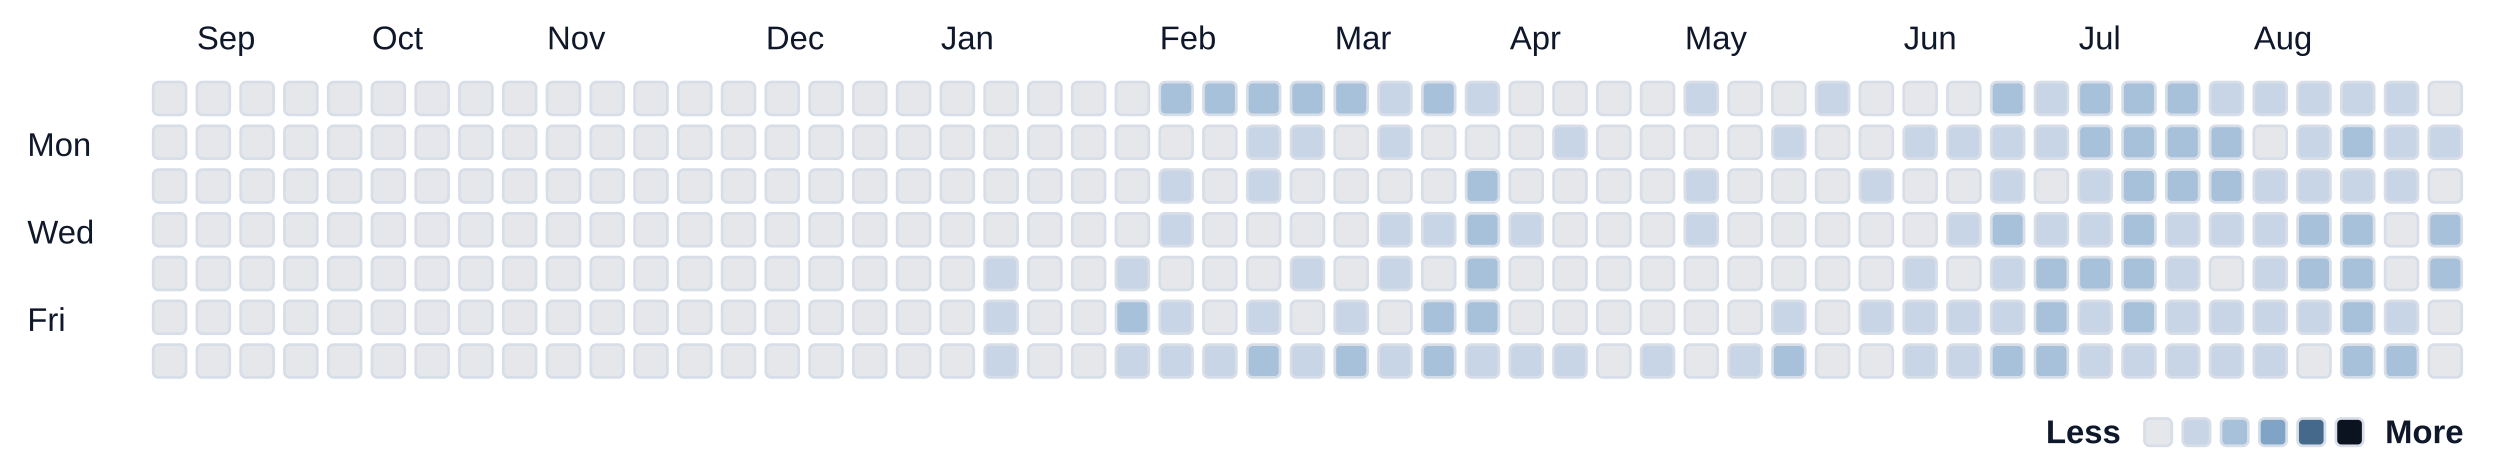
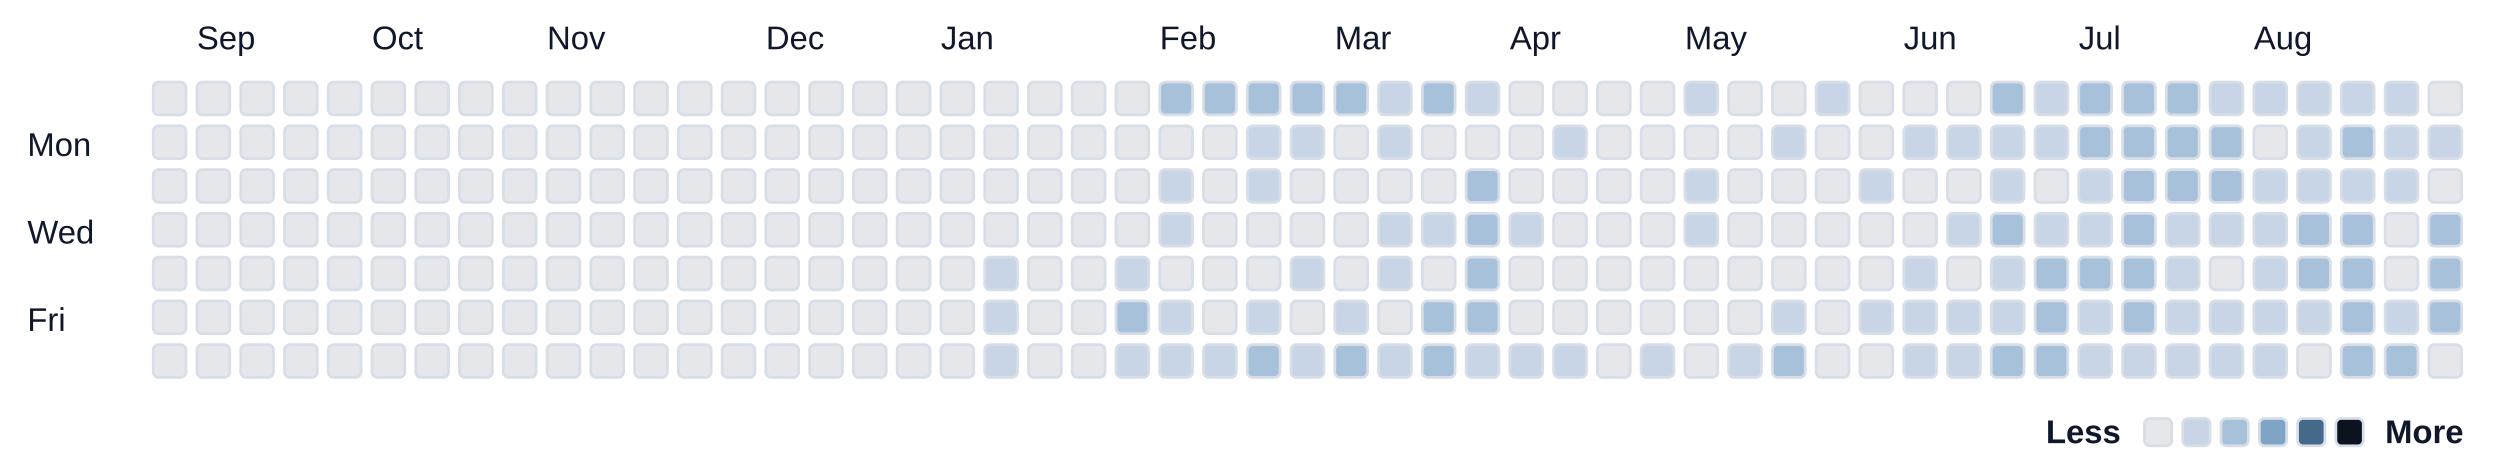
<svg xmlns="http://www.w3.org/2000/svg" baseProfile="tiny" height="174" version="1.2" width="914">
  <defs />
  <text fill="#0F172A" font-family="Segoe UI, Arial, sans-serif" font-size="12px" x="72" y="18">Sep</text>
  <text fill="#0F172A" font-family="Segoe UI, Arial, sans-serif" font-size="12px" x="136" y="18">Oct</text>
  <text fill="#0F172A" font-family="Segoe UI, Arial, sans-serif" font-size="12px" x="200" y="18">Nov</text>
  <text fill="#0F172A" font-family="Segoe UI, Arial, sans-serif" font-size="12px" x="280" y="18">Dec</text>
  <text fill="#0F172A" font-family="Segoe UI, Arial, sans-serif" font-size="12px" x="344" y="18">Jan</text>
  <text fill="#0F172A" font-family="Segoe UI, Arial, sans-serif" font-size="12px" x="424" y="18">Feb</text>
  <text fill="#0F172A" font-family="Segoe UI, Arial, sans-serif" font-size="12px" x="488" y="18">Mar</text>
  <text fill="#0F172A" font-family="Segoe UI, Arial, sans-serif" font-size="12px" x="552" y="18">Apr</text>
  <text fill="#0F172A" font-family="Segoe UI, Arial, sans-serif" font-size="12px" x="616" y="18">May</text>
  <text fill="#0F172A" font-family="Segoe UI, Arial, sans-serif" font-size="12px" x="696" y="18">Jun</text>
  <text fill="#0F172A" font-family="Segoe UI, Arial, sans-serif" font-size="12px" x="760" y="18">Jul</text>
  <text fill="#0F172A" font-family="Segoe UI, Arial, sans-serif" font-size="12px" x="824" y="18">Aug</text>
  <text fill="#0F172A" font-family="Segoe UI, Arial, sans-serif" font-size="12px" x="10" y="57">Mon</text>
  <text fill="#0F172A" font-family="Segoe UI, Arial, sans-serif" font-size="12px" x="10" y="89">Wed</text>
  <text fill="#0F172A" font-family="Segoe UI, Arial, sans-serif" font-size="12px" x="10" y="121">Fri</text>
  <rect fill="#E5E7EB" height="12" rx="2" ry="2" stroke="#D7DEE8" stroke-width="1" width="12" x="56" y="30" />
  <rect fill="#E5E7EB" height="12" rx="2" ry="2" stroke="#D7DEE8" stroke-width="1" width="12" x="56" y="46" />
  <rect fill="#E5E7EB" height="12" rx="2" ry="2" stroke="#D7DEE8" stroke-width="1" width="12" x="56" y="62" />
  <rect fill="#E5E7EB" height="12" rx="2" ry="2" stroke="#D7DEE8" stroke-width="1" width="12" x="56" y="78" />
  <rect fill="#E5E7EB" height="12" rx="2" ry="2" stroke="#D7DEE8" stroke-width="1" width="12" x="56" y="94" />
  <rect fill="#E5E7EB" height="12" rx="2" ry="2" stroke="#D7DEE8" stroke-width="1" width="12" x="56" y="110" />
  <rect fill="#E5E7EB" height="12" rx="2" ry="2" stroke="#D7DEE8" stroke-width="1" width="12" x="56" y="126" />
  <rect fill="#E5E7EB" height="12" rx="2" ry="2" stroke="#D7DEE8" stroke-width="1" width="12" x="72" y="30" />
  <rect fill="#E5E7EB" height="12" rx="2" ry="2" stroke="#D7DEE8" stroke-width="1" width="12" x="72" y="46" />
  <rect fill="#E5E7EB" height="12" rx="2" ry="2" stroke="#D7DEE8" stroke-width="1" width="12" x="72" y="62" />
  <rect fill="#E5E7EB" height="12" rx="2" ry="2" stroke="#D7DEE8" stroke-width="1" width="12" x="72" y="78" />
  <rect fill="#E5E7EB" height="12" rx="2" ry="2" stroke="#D7DEE8" stroke-width="1" width="12" x="72" y="94" />
  <rect fill="#E5E7EB" height="12" rx="2" ry="2" stroke="#D7DEE8" stroke-width="1" width="12" x="72" y="110" />
  <rect fill="#E5E7EB" height="12" rx="2" ry="2" stroke="#D7DEE8" stroke-width="1" width="12" x="72" y="126" />
  <rect fill="#E5E7EB" height="12" rx="2" ry="2" stroke="#D7DEE8" stroke-width="1" width="12" x="88" y="30" />
  <rect fill="#E5E7EB" height="12" rx="2" ry="2" stroke="#D7DEE8" stroke-width="1" width="12" x="88" y="46" />
  <rect fill="#E5E7EB" height="12" rx="2" ry="2" stroke="#D7DEE8" stroke-width="1" width="12" x="88" y="62" />
  <rect fill="#E5E7EB" height="12" rx="2" ry="2" stroke="#D7DEE8" stroke-width="1" width="12" x="88" y="78" />
  <rect fill="#E5E7EB" height="12" rx="2" ry="2" stroke="#D7DEE8" stroke-width="1" width="12" x="88" y="94" />
  <rect fill="#E5E7EB" height="12" rx="2" ry="2" stroke="#D7DEE8" stroke-width="1" width="12" x="88" y="110" />
  <rect fill="#E5E7EB" height="12" rx="2" ry="2" stroke="#D7DEE8" stroke-width="1" width="12" x="88" y="126" />
  <rect fill="#E5E7EB" height="12" rx="2" ry="2" stroke="#D7DEE8" stroke-width="1" width="12" x="104" y="30" />
  <rect fill="#E5E7EB" height="12" rx="2" ry="2" stroke="#D7DEE8" stroke-width="1" width="12" x="104" y="46" />
  <rect fill="#E5E7EB" height="12" rx="2" ry="2" stroke="#D7DEE8" stroke-width="1" width="12" x="104" y="62" />
  <rect fill="#E5E7EB" height="12" rx="2" ry="2" stroke="#D7DEE8" stroke-width="1" width="12" x="104" y="78" />
  <rect fill="#E5E7EB" height="12" rx="2" ry="2" stroke="#D7DEE8" stroke-width="1" width="12" x="104" y="94" />
  <rect fill="#E5E7EB" height="12" rx="2" ry="2" stroke="#D7DEE8" stroke-width="1" width="12" x="104" y="110" />
  <rect fill="#E5E7EB" height="12" rx="2" ry="2" stroke="#D7DEE8" stroke-width="1" width="12" x="104" y="126" />
  <rect fill="#E5E7EB" height="12" rx="2" ry="2" stroke="#D7DEE8" stroke-width="1" width="12" x="120" y="30" />
  <rect fill="#E5E7EB" height="12" rx="2" ry="2" stroke="#D7DEE8" stroke-width="1" width="12" x="120" y="46" />
  <rect fill="#E5E7EB" height="12" rx="2" ry="2" stroke="#D7DEE8" stroke-width="1" width="12" x="120" y="62" />
  <rect fill="#E5E7EB" height="12" rx="2" ry="2" stroke="#D7DEE8" stroke-width="1" width="12" x="120" y="78" />
  <rect fill="#E5E7EB" height="12" rx="2" ry="2" stroke="#D7DEE8" stroke-width="1" width="12" x="120" y="94" />
  <rect fill="#E5E7EB" height="12" rx="2" ry="2" stroke="#D7DEE8" stroke-width="1" width="12" x="120" y="110" />
  <rect fill="#E5E7EB" height="12" rx="2" ry="2" stroke="#D7DEE8" stroke-width="1" width="12" x="120" y="126" />
  <rect fill="#E5E7EB" height="12" rx="2" ry="2" stroke="#D7DEE8" stroke-width="1" width="12" x="136" y="30" />
  <rect fill="#E5E7EB" height="12" rx="2" ry="2" stroke="#D7DEE8" stroke-width="1" width="12" x="136" y="46" />
  <rect fill="#E5E7EB" height="12" rx="2" ry="2" stroke="#D7DEE8" stroke-width="1" width="12" x="136" y="62" />
  <rect fill="#E5E7EB" height="12" rx="2" ry="2" stroke="#D7DEE8" stroke-width="1" width="12" x="136" y="78" />
  <rect fill="#E5E7EB" height="12" rx="2" ry="2" stroke="#D7DEE8" stroke-width="1" width="12" x="136" y="94" />
  <rect fill="#E5E7EB" height="12" rx="2" ry="2" stroke="#D7DEE8" stroke-width="1" width="12" x="136" y="110" />
  <rect fill="#E5E7EB" height="12" rx="2" ry="2" stroke="#D7DEE8" stroke-width="1" width="12" x="136" y="126" />
  <rect fill="#E5E7EB" height="12" rx="2" ry="2" stroke="#D7DEE8" stroke-width="1" width="12" x="152" y="30" />
  <rect fill="#E5E7EB" height="12" rx="2" ry="2" stroke="#D7DEE8" stroke-width="1" width="12" x="152" y="46" />
  <rect fill="#E5E7EB" height="12" rx="2" ry="2" stroke="#D7DEE8" stroke-width="1" width="12" x="152" y="62" />
  <rect fill="#E5E7EB" height="12" rx="2" ry="2" stroke="#D7DEE8" stroke-width="1" width="12" x="152" y="78" />
  <rect fill="#E5E7EB" height="12" rx="2" ry="2" stroke="#D7DEE8" stroke-width="1" width="12" x="152" y="94" />
  <rect fill="#E5E7EB" height="12" rx="2" ry="2" stroke="#D7DEE8" stroke-width="1" width="12" x="152" y="110" />
  <rect fill="#E5E7EB" height="12" rx="2" ry="2" stroke="#D7DEE8" stroke-width="1" width="12" x="152" y="126" />
  <rect fill="#E5E7EB" height="12" rx="2" ry="2" stroke="#D7DEE8" stroke-width="1" width="12" x="168" y="30" />
  <rect fill="#E5E7EB" height="12" rx="2" ry="2" stroke="#D7DEE8" stroke-width="1" width="12" x="168" y="46" />
  <rect fill="#E5E7EB" height="12" rx="2" ry="2" stroke="#D7DEE8" stroke-width="1" width="12" x="168" y="62" />
  <rect fill="#E5E7EB" height="12" rx="2" ry="2" stroke="#D7DEE8" stroke-width="1" width="12" x="168" y="78" />
  <rect fill="#E5E7EB" height="12" rx="2" ry="2" stroke="#D7DEE8" stroke-width="1" width="12" x="168" y="94" />
  <rect fill="#E5E7EB" height="12" rx="2" ry="2" stroke="#D7DEE8" stroke-width="1" width="12" x="168" y="110" />
  <rect fill="#E5E7EB" height="12" rx="2" ry="2" stroke="#D7DEE8" stroke-width="1" width="12" x="168" y="126" />
  <rect fill="#E5E7EB" height="12" rx="2" ry="2" stroke="#D7DEE8" stroke-width="1" width="12" x="184" y="30" />
  <rect fill="#E5E7EB" height="12" rx="2" ry="2" stroke="#D7DEE8" stroke-width="1" width="12" x="184" y="46" />
  <rect fill="#E5E7EB" height="12" rx="2" ry="2" stroke="#D7DEE8" stroke-width="1" width="12" x="184" y="62" />
  <rect fill="#E5E7EB" height="12" rx="2" ry="2" stroke="#D7DEE8" stroke-width="1" width="12" x="184" y="78" />
  <rect fill="#E5E7EB" height="12" rx="2" ry="2" stroke="#D7DEE8" stroke-width="1" width="12" x="184" y="94" />
  <rect fill="#E5E7EB" height="12" rx="2" ry="2" stroke="#D7DEE8" stroke-width="1" width="12" x="184" y="110" />
  <rect fill="#E5E7EB" height="12" rx="2" ry="2" stroke="#D7DEE8" stroke-width="1" width="12" x="184" y="126" />
  <rect fill="#E5E7EB" height="12" rx="2" ry="2" stroke="#D7DEE8" stroke-width="1" width="12" x="200" y="30" />
  <rect fill="#E5E7EB" height="12" rx="2" ry="2" stroke="#D7DEE8" stroke-width="1" width="12" x="200" y="46" />
  <rect fill="#E5E7EB" height="12" rx="2" ry="2" stroke="#D7DEE8" stroke-width="1" width="12" x="200" y="62" />
  <rect fill="#E5E7EB" height="12" rx="2" ry="2" stroke="#D7DEE8" stroke-width="1" width="12" x="200" y="78" />
  <rect fill="#E5E7EB" height="12" rx="2" ry="2" stroke="#D7DEE8" stroke-width="1" width="12" x="200" y="94" />
  <rect fill="#E5E7EB" height="12" rx="2" ry="2" stroke="#D7DEE8" stroke-width="1" width="12" x="200" y="110" />
  <rect fill="#E5E7EB" height="12" rx="2" ry="2" stroke="#D7DEE8" stroke-width="1" width="12" x="200" y="126" />
  <rect fill="#E5E7EB" height="12" rx="2" ry="2" stroke="#D7DEE8" stroke-width="1" width="12" x="216" y="30" />
  <rect fill="#E5E7EB" height="12" rx="2" ry="2" stroke="#D7DEE8" stroke-width="1" width="12" x="216" y="46" />
  <rect fill="#E5E7EB" height="12" rx="2" ry="2" stroke="#D7DEE8" stroke-width="1" width="12" x="216" y="62" />
  <rect fill="#E5E7EB" height="12" rx="2" ry="2" stroke="#D7DEE8" stroke-width="1" width="12" x="216" y="78" />
  <rect fill="#E5E7EB" height="12" rx="2" ry="2" stroke="#D7DEE8" stroke-width="1" width="12" x="216" y="94" />
  <rect fill="#E5E7EB" height="12" rx="2" ry="2" stroke="#D7DEE8" stroke-width="1" width="12" x="216" y="110" />
  <rect fill="#E5E7EB" height="12" rx="2" ry="2" stroke="#D7DEE8" stroke-width="1" width="12" x="216" y="126" />
  <rect fill="#E5E7EB" height="12" rx="2" ry="2" stroke="#D7DEE8" stroke-width="1" width="12" x="232" y="30" />
  <rect fill="#E5E7EB" height="12" rx="2" ry="2" stroke="#D7DEE8" stroke-width="1" width="12" x="232" y="46" />
  <rect fill="#E5E7EB" height="12" rx="2" ry="2" stroke="#D7DEE8" stroke-width="1" width="12" x="232" y="62" />
  <rect fill="#E5E7EB" height="12" rx="2" ry="2" stroke="#D7DEE8" stroke-width="1" width="12" x="232" y="78" />
  <rect fill="#E5E7EB" height="12" rx="2" ry="2" stroke="#D7DEE8" stroke-width="1" width="12" x="232" y="94" />
  <rect fill="#E5E7EB" height="12" rx="2" ry="2" stroke="#D7DEE8" stroke-width="1" width="12" x="232" y="110" />
  <rect fill="#E5E7EB" height="12" rx="2" ry="2" stroke="#D7DEE8" stroke-width="1" width="12" x="232" y="126" />
  <rect fill="#E5E7EB" height="12" rx="2" ry="2" stroke="#D7DEE8" stroke-width="1" width="12" x="248" y="30" />
  <rect fill="#E5E7EB" height="12" rx="2" ry="2" stroke="#D7DEE8" stroke-width="1" width="12" x="248" y="46" />
  <rect fill="#E5E7EB" height="12" rx="2" ry="2" stroke="#D7DEE8" stroke-width="1" width="12" x="248" y="62" />
  <rect fill="#E5E7EB" height="12" rx="2" ry="2" stroke="#D7DEE8" stroke-width="1" width="12" x="248" y="78" />
  <rect fill="#E5E7EB" height="12" rx="2" ry="2" stroke="#D7DEE8" stroke-width="1" width="12" x="248" y="94" />
  <rect fill="#E5E7EB" height="12" rx="2" ry="2" stroke="#D7DEE8" stroke-width="1" width="12" x="248" y="110" />
  <rect fill="#E5E7EB" height="12" rx="2" ry="2" stroke="#D7DEE8" stroke-width="1" width="12" x="248" y="126" />
  <rect fill="#E5E7EB" height="12" rx="2" ry="2" stroke="#D7DEE8" stroke-width="1" width="12" x="264" y="30" />
  <rect fill="#E5E7EB" height="12" rx="2" ry="2" stroke="#D7DEE8" stroke-width="1" width="12" x="264" y="46" />
  <rect fill="#E5E7EB" height="12" rx="2" ry="2" stroke="#D7DEE8" stroke-width="1" width="12" x="264" y="62" />
  <rect fill="#E5E7EB" height="12" rx="2" ry="2" stroke="#D7DEE8" stroke-width="1" width="12" x="264" y="78" />
  <rect fill="#E5E7EB" height="12" rx="2" ry="2" stroke="#D7DEE8" stroke-width="1" width="12" x="264" y="94" />
  <rect fill="#E5E7EB" height="12" rx="2" ry="2" stroke="#D7DEE8" stroke-width="1" width="12" x="264" y="110" />
  <rect fill="#E5E7EB" height="12" rx="2" ry="2" stroke="#D7DEE8" stroke-width="1" width="12" x="264" y="126" />
  <rect fill="#E5E7EB" height="12" rx="2" ry="2" stroke="#D7DEE8" stroke-width="1" width="12" x="280" y="30" />
  <rect fill="#E5E7EB" height="12" rx="2" ry="2" stroke="#D7DEE8" stroke-width="1" width="12" x="280" y="46" />
  <rect fill="#E5E7EB" height="12" rx="2" ry="2" stroke="#D7DEE8" stroke-width="1" width="12" x="280" y="62" />
  <rect fill="#E5E7EB" height="12" rx="2" ry="2" stroke="#D7DEE8" stroke-width="1" width="12" x="280" y="78" />
  <rect fill="#E5E7EB" height="12" rx="2" ry="2" stroke="#D7DEE8" stroke-width="1" width="12" x="280" y="94" />
  <rect fill="#E5E7EB" height="12" rx="2" ry="2" stroke="#D7DEE8" stroke-width="1" width="12" x="280" y="110" />
  <rect fill="#E5E7EB" height="12" rx="2" ry="2" stroke="#D7DEE8" stroke-width="1" width="12" x="280" y="126" />
  <rect fill="#E5E7EB" height="12" rx="2" ry="2" stroke="#D7DEE8" stroke-width="1" width="12" x="296" y="30" />
  <rect fill="#E5E7EB" height="12" rx="2" ry="2" stroke="#D7DEE8" stroke-width="1" width="12" x="296" y="46" />
  <rect fill="#E5E7EB" height="12" rx="2" ry="2" stroke="#D7DEE8" stroke-width="1" width="12" x="296" y="62" />
  <rect fill="#E5E7EB" height="12" rx="2" ry="2" stroke="#D7DEE8" stroke-width="1" width="12" x="296" y="78" />
  <rect fill="#E5E7EB" height="12" rx="2" ry="2" stroke="#D7DEE8" stroke-width="1" width="12" x="296" y="94" />
  <rect fill="#E5E7EB" height="12" rx="2" ry="2" stroke="#D7DEE8" stroke-width="1" width="12" x="296" y="110" />
  <rect fill="#E5E7EB" height="12" rx="2" ry="2" stroke="#D7DEE8" stroke-width="1" width="12" x="296" y="126" />
  <rect fill="#E5E7EB" height="12" rx="2" ry="2" stroke="#D7DEE8" stroke-width="1" width="12" x="312" y="30" />
  <rect fill="#E5E7EB" height="12" rx="2" ry="2" stroke="#D7DEE8" stroke-width="1" width="12" x="312" y="46" />
  <rect fill="#E5E7EB" height="12" rx="2" ry="2" stroke="#D7DEE8" stroke-width="1" width="12" x="312" y="62" />
  <rect fill="#E5E7EB" height="12" rx="2" ry="2" stroke="#D7DEE8" stroke-width="1" width="12" x="312" y="78" />
  <rect fill="#E5E7EB" height="12" rx="2" ry="2" stroke="#D7DEE8" stroke-width="1" width="12" x="312" y="94" />
  <rect fill="#E5E7EB" height="12" rx="2" ry="2" stroke="#D7DEE8" stroke-width="1" width="12" x="312" y="110" />
  <rect fill="#E5E7EB" height="12" rx="2" ry="2" stroke="#D7DEE8" stroke-width="1" width="12" x="312" y="126" />
  <rect fill="#E5E7EB" height="12" rx="2" ry="2" stroke="#D7DEE8" stroke-width="1" width="12" x="328" y="30" />
  <rect fill="#E5E7EB" height="12" rx="2" ry="2" stroke="#D7DEE8" stroke-width="1" width="12" x="328" y="46" />
  <rect fill="#E5E7EB" height="12" rx="2" ry="2" stroke="#D7DEE8" stroke-width="1" width="12" x="328" y="62" />
  <rect fill="#E5E7EB" height="12" rx="2" ry="2" stroke="#D7DEE8" stroke-width="1" width="12" x="328" y="78" />
  <rect fill="#E5E7EB" height="12" rx="2" ry="2" stroke="#D7DEE8" stroke-width="1" width="12" x="328" y="94" />
  <rect fill="#E5E7EB" height="12" rx="2" ry="2" stroke="#D7DEE8" stroke-width="1" width="12" x="328" y="110" />
  <rect fill="#E5E7EB" height="12" rx="2" ry="2" stroke="#D7DEE8" stroke-width="1" width="12" x="328" y="126" />
  <rect fill="#E5E7EB" height="12" rx="2" ry="2" stroke="#D7DEE8" stroke-width="1" width="12" x="344" y="30" />
  <rect fill="#E5E7EB" height="12" rx="2" ry="2" stroke="#D7DEE8" stroke-width="1" width="12" x="344" y="46" />
  <rect fill="#E5E7EB" height="12" rx="2" ry="2" stroke="#D7DEE8" stroke-width="1" width="12" x="344" y="62" />
  <rect fill="#E5E7EB" height="12" rx="2" ry="2" stroke="#D7DEE8" stroke-width="1" width="12" x="344" y="78" />
  <rect fill="#E5E7EB" height="12" rx="2" ry="2" stroke="#D7DEE8" stroke-width="1" width="12" x="344" y="94" />
  <rect fill="#E5E7EB" height="12" rx="2" ry="2" stroke="#D7DEE8" stroke-width="1" width="12" x="344" y="110" />
  <rect fill="#E5E7EB" height="12" rx="2" ry="2" stroke="#D7DEE8" stroke-width="1" width="12" x="344" y="126" />
  <rect fill="#E5E7EB" height="12" rx="2" ry="2" stroke="#D7DEE8" stroke-width="1" width="12" x="360" y="30" />
  <rect fill="#E5E7EB" height="12" rx="2" ry="2" stroke="#D7DEE8" stroke-width="1" width="12" x="360" y="46" />
  <rect fill="#E5E7EB" height="12" rx="2" ry="2" stroke="#D7DEE8" stroke-width="1" width="12" x="360" y="62" />
  <rect fill="#E5E7EB" height="12" rx="2" ry="2" stroke="#D7DEE8" stroke-width="1" width="12" x="360" y="78" />
  <rect fill="#C8D5E6" height="12" rx="2" ry="2" stroke="#D7DEE8" stroke-width="1" width="12" x="360" y="94" />
  <rect fill="#C8D5E6" height="12" rx="2" ry="2" stroke="#D7DEE8" stroke-width="1" width="12" x="360" y="110" />
  <rect fill="#C8D5E6" height="12" rx="2" ry="2" stroke="#D7DEE8" stroke-width="1" width="12" x="360" y="126" />
  <rect fill="#E5E7EB" height="12" rx="2" ry="2" stroke="#D7DEE8" stroke-width="1" width="12" x="376" y="30" />
  <rect fill="#E5E7EB" height="12" rx="2" ry="2" stroke="#D7DEE8" stroke-width="1" width="12" x="376" y="46" />
  <rect fill="#E5E7EB" height="12" rx="2" ry="2" stroke="#D7DEE8" stroke-width="1" width="12" x="376" y="62" />
  <rect fill="#E5E7EB" height="12" rx="2" ry="2" stroke="#D7DEE8" stroke-width="1" width="12" x="376" y="78" />
  <rect fill="#E5E7EB" height="12" rx="2" ry="2" stroke="#D7DEE8" stroke-width="1" width="12" x="376" y="94" />
  <rect fill="#E5E7EB" height="12" rx="2" ry="2" stroke="#D7DEE8" stroke-width="1" width="12" x="376" y="110" />
  <rect fill="#E5E7EB" height="12" rx="2" ry="2" stroke="#D7DEE8" stroke-width="1" width="12" x="376" y="126" />
  <rect fill="#E5E7EB" height="12" rx="2" ry="2" stroke="#D7DEE8" stroke-width="1" width="12" x="392" y="30" />
  <rect fill="#E5E7EB" height="12" rx="2" ry="2" stroke="#D7DEE8" stroke-width="1" width="12" x="392" y="46" />
  <rect fill="#E5E7EB" height="12" rx="2" ry="2" stroke="#D7DEE8" stroke-width="1" width="12" x="392" y="62" />
  <rect fill="#E5E7EB" height="12" rx="2" ry="2" stroke="#D7DEE8" stroke-width="1" width="12" x="392" y="78" />
  <rect fill="#E5E7EB" height="12" rx="2" ry="2" stroke="#D7DEE8" stroke-width="1" width="12" x="392" y="94" />
  <rect fill="#E5E7EB" height="12" rx="2" ry="2" stroke="#D7DEE8" stroke-width="1" width="12" x="392" y="110" />
  <rect fill="#E5E7EB" height="12" rx="2" ry="2" stroke="#D7DEE8" stroke-width="1" width="12" x="392" y="126" />
  <rect fill="#E5E7EB" height="12" rx="2" ry="2" stroke="#D7DEE8" stroke-width="1" width="12" x="408" y="30" />
  <rect fill="#E5E7EB" height="12" rx="2" ry="2" stroke="#D7DEE8" stroke-width="1" width="12" x="408" y="46" />
  <rect fill="#E5E7EB" height="12" rx="2" ry="2" stroke="#D7DEE8" stroke-width="1" width="12" x="408" y="62" />
  <rect fill="#E5E7EB" height="12" rx="2" ry="2" stroke="#D7DEE8" stroke-width="1" width="12" x="408" y="78" />
  <rect fill="#C8D5E6" height="12" rx="2" ry="2" stroke="#D7DEE8" stroke-width="1" width="12" x="408" y="94" />
  <rect fill="#A8C1DA" height="12" rx="2" ry="2" stroke="#D7DEE8" stroke-width="1" width="12" x="408" y="110" />
  <rect fill="#C8D5E6" height="12" rx="2" ry="2" stroke="#D7DEE8" stroke-width="1" width="12" x="408" y="126" />
  <rect fill="#A8C1DA" height="12" rx="2" ry="2" stroke="#D7DEE8" stroke-width="1" width="12" x="424" y="30" />
  <rect fill="#E5E7EB" height="12" rx="2" ry="2" stroke="#D7DEE8" stroke-width="1" width="12" x="424" y="46" />
  <rect fill="#C8D5E6" height="12" rx="2" ry="2" stroke="#D7DEE8" stroke-width="1" width="12" x="424" y="62" />
  <rect fill="#C8D5E6" height="12" rx="2" ry="2" stroke="#D7DEE8" stroke-width="1" width="12" x="424" y="78" />
  <rect fill="#E5E7EB" height="12" rx="2" ry="2" stroke="#D7DEE8" stroke-width="1" width="12" x="424" y="94" />
  <rect fill="#C8D5E6" height="12" rx="2" ry="2" stroke="#D7DEE8" stroke-width="1" width="12" x="424" y="110" />
  <rect fill="#C8D5E6" height="12" rx="2" ry="2" stroke="#D7DEE8" stroke-width="1" width="12" x="424" y="126" />
  <rect fill="#A8C1DA" height="12" rx="2" ry="2" stroke="#D7DEE8" stroke-width="1" width="12" x="440" y="30" />
  <rect fill="#E5E7EB" height="12" rx="2" ry="2" stroke="#D7DEE8" stroke-width="1" width="12" x="440" y="46" />
  <rect fill="#E5E7EB" height="12" rx="2" ry="2" stroke="#D7DEE8" stroke-width="1" width="12" x="440" y="62" />
  <rect fill="#E5E7EB" height="12" rx="2" ry="2" stroke="#D7DEE8" stroke-width="1" width="12" x="440" y="78" />
  <rect fill="#E5E7EB" height="12" rx="2" ry="2" stroke="#D7DEE8" stroke-width="1" width="12" x="440" y="94" />
  <rect fill="#E5E7EB" height="12" rx="2" ry="2" stroke="#D7DEE8" stroke-width="1" width="12" x="440" y="110" />
  <rect fill="#C8D5E6" height="12" rx="2" ry="2" stroke="#D7DEE8" stroke-width="1" width="12" x="440" y="126" />
  <rect fill="#A8C1DA" height="12" rx="2" ry="2" stroke="#D7DEE8" stroke-width="1" width="12" x="456" y="30" />
  <rect fill="#C8D5E6" height="12" rx="2" ry="2" stroke="#D7DEE8" stroke-width="1" width="12" x="456" y="46" />
  <rect fill="#C8D5E6" height="12" rx="2" ry="2" stroke="#D7DEE8" stroke-width="1" width="12" x="456" y="62" />
  <rect fill="#E5E7EB" height="12" rx="2" ry="2" stroke="#D7DEE8" stroke-width="1" width="12" x="456" y="78" />
  <rect fill="#E5E7EB" height="12" rx="2" ry="2" stroke="#D7DEE8" stroke-width="1" width="12" x="456" y="94" />
  <rect fill="#C8D5E6" height="12" rx="2" ry="2" stroke="#D7DEE8" stroke-width="1" width="12" x="456" y="110" />
  <rect fill="#A8C1DA" height="12" rx="2" ry="2" stroke="#D7DEE8" stroke-width="1" width="12" x="456" y="126" />
  <rect fill="#A8C1DA" height="12" rx="2" ry="2" stroke="#D7DEE8" stroke-width="1" width="12" x="472" y="30" />
  <rect fill="#C8D5E6" height="12" rx="2" ry="2" stroke="#D7DEE8" stroke-width="1" width="12" x="472" y="46" />
  <rect fill="#E5E7EB" height="12" rx="2" ry="2" stroke="#D7DEE8" stroke-width="1" width="12" x="472" y="62" />
  <rect fill="#E5E7EB" height="12" rx="2" ry="2" stroke="#D7DEE8" stroke-width="1" width="12" x="472" y="78" />
  <rect fill="#C8D5E6" height="12" rx="2" ry="2" stroke="#D7DEE8" stroke-width="1" width="12" x="472" y="94" />
  <rect fill="#E5E7EB" height="12" rx="2" ry="2" stroke="#D7DEE8" stroke-width="1" width="12" x="472" y="110" />
  <rect fill="#C8D5E6" height="12" rx="2" ry="2" stroke="#D7DEE8" stroke-width="1" width="12" x="472" y="126" />
  <rect fill="#A8C1DA" height="12" rx="2" ry="2" stroke="#D7DEE8" stroke-width="1" width="12" x="488" y="30" />
  <rect fill="#E5E7EB" height="12" rx="2" ry="2" stroke="#D7DEE8" stroke-width="1" width="12" x="488" y="46" />
  <rect fill="#E5E7EB" height="12" rx="2" ry="2" stroke="#D7DEE8" stroke-width="1" width="12" x="488" y="62" />
  <rect fill="#E5E7EB" height="12" rx="2" ry="2" stroke="#D7DEE8" stroke-width="1" width="12" x="488" y="78" />
  <rect fill="#E5E7EB" height="12" rx="2" ry="2" stroke="#D7DEE8" stroke-width="1" width="12" x="488" y="94" />
  <rect fill="#C8D5E6" height="12" rx="2" ry="2" stroke="#D7DEE8" stroke-width="1" width="12" x="488" y="110" />
  <rect fill="#A8C1DA" height="12" rx="2" ry="2" stroke="#D7DEE8" stroke-width="1" width="12" x="488" y="126" />
  <rect fill="#C8D5E6" height="12" rx="2" ry="2" stroke="#D7DEE8" stroke-width="1" width="12" x="504" y="30" />
  <rect fill="#C8D5E6" height="12" rx="2" ry="2" stroke="#D7DEE8" stroke-width="1" width="12" x="504" y="46" />
  <rect fill="#E5E7EB" height="12" rx="2" ry="2" stroke="#D7DEE8" stroke-width="1" width="12" x="504" y="62" />
  <rect fill="#C8D5E6" height="12" rx="2" ry="2" stroke="#D7DEE8" stroke-width="1" width="12" x="504" y="78" />
  <rect fill="#C8D5E6" height="12" rx="2" ry="2" stroke="#D7DEE8" stroke-width="1" width="12" x="504" y="94" />
  <rect fill="#E5E7EB" height="12" rx="2" ry="2" stroke="#D7DEE8" stroke-width="1" width="12" x="504" y="110" />
  <rect fill="#C8D5E6" height="12" rx="2" ry="2" stroke="#D7DEE8" stroke-width="1" width="12" x="504" y="126" />
  <rect fill="#A8C1DA" height="12" rx="2" ry="2" stroke="#D7DEE8" stroke-width="1" width="12" x="520" y="30" />
  <rect fill="#E5E7EB" height="12" rx="2" ry="2" stroke="#D7DEE8" stroke-width="1" width="12" x="520" y="46" />
  <rect fill="#E5E7EB" height="12" rx="2" ry="2" stroke="#D7DEE8" stroke-width="1" width="12" x="520" y="62" />
  <rect fill="#C8D5E6" height="12" rx="2" ry="2" stroke="#D7DEE8" stroke-width="1" width="12" x="520" y="78" />
  <rect fill="#E5E7EB" height="12" rx="2" ry="2" stroke="#D7DEE8" stroke-width="1" width="12" x="520" y="94" />
  <rect fill="#A8C1DA" height="12" rx="2" ry="2" stroke="#D7DEE8" stroke-width="1" width="12" x="520" y="110" />
  <rect fill="#A8C1DA" height="12" rx="2" ry="2" stroke="#D7DEE8" stroke-width="1" width="12" x="520" y="126" />
  <rect fill="#C8D5E6" height="12" rx="2" ry="2" stroke="#D7DEE8" stroke-width="1" width="12" x="536" y="30" />
  <rect fill="#E5E7EB" height="12" rx="2" ry="2" stroke="#D7DEE8" stroke-width="1" width="12" x="536" y="46" />
  <rect fill="#A8C1DA" height="12" rx="2" ry="2" stroke="#D7DEE8" stroke-width="1" width="12" x="536" y="62" />
  <rect fill="#A8C1DA" height="12" rx="2" ry="2" stroke="#D7DEE8" stroke-width="1" width="12" x="536" y="78" />
  <rect fill="#A8C1DA" height="12" rx="2" ry="2" stroke="#D7DEE8" stroke-width="1" width="12" x="536" y="94" />
  <rect fill="#A8C1DA" height="12" rx="2" ry="2" stroke="#D7DEE8" stroke-width="1" width="12" x="536" y="110" />
  <rect fill="#C8D5E6" height="12" rx="2" ry="2" stroke="#D7DEE8" stroke-width="1" width="12" x="536" y="126" />
  <rect fill="#E5E7EB" height="12" rx="2" ry="2" stroke="#D7DEE8" stroke-width="1" width="12" x="552" y="30" />
  <rect fill="#E5E7EB" height="12" rx="2" ry="2" stroke="#D7DEE8" stroke-width="1" width="12" x="552" y="46" />
  <rect fill="#E5E7EB" height="12" rx="2" ry="2" stroke="#D7DEE8" stroke-width="1" width="12" x="552" y="62" />
  <rect fill="#C8D5E6" height="12" rx="2" ry="2" stroke="#D7DEE8" stroke-width="1" width="12" x="552" y="78" />
  <rect fill="#E5E7EB" height="12" rx="2" ry="2" stroke="#D7DEE8" stroke-width="1" width="12" x="552" y="94" />
  <rect fill="#E5E7EB" height="12" rx="2" ry="2" stroke="#D7DEE8" stroke-width="1" width="12" x="552" y="110" />
  <rect fill="#C8D5E6" height="12" rx="2" ry="2" stroke="#D7DEE8" stroke-width="1" width="12" x="552" y="126" />
  <rect fill="#E5E7EB" height="12" rx="2" ry="2" stroke="#D7DEE8" stroke-width="1" width="12" x="568" y="30" />
  <rect fill="#C8D5E6" height="12" rx="2" ry="2" stroke="#D7DEE8" stroke-width="1" width="12" x="568" y="46" />
  <rect fill="#E5E7EB" height="12" rx="2" ry="2" stroke="#D7DEE8" stroke-width="1" width="12" x="568" y="62" />
  <rect fill="#E5E7EB" height="12" rx="2" ry="2" stroke="#D7DEE8" stroke-width="1" width="12" x="568" y="78" />
  <rect fill="#E5E7EB" height="12" rx="2" ry="2" stroke="#D7DEE8" stroke-width="1" width="12" x="568" y="94" />
  <rect fill="#E5E7EB" height="12" rx="2" ry="2" stroke="#D7DEE8" stroke-width="1" width="12" x="568" y="110" />
  <rect fill="#C8D5E6" height="12" rx="2" ry="2" stroke="#D7DEE8" stroke-width="1" width="12" x="568" y="126" />
  <rect fill="#E5E7EB" height="12" rx="2" ry="2" stroke="#D7DEE8" stroke-width="1" width="12" x="584" y="30" />
  <rect fill="#E5E7EB" height="12" rx="2" ry="2" stroke="#D7DEE8" stroke-width="1" width="12" x="584" y="46" />
  <rect fill="#E5E7EB" height="12" rx="2" ry="2" stroke="#D7DEE8" stroke-width="1" width="12" x="584" y="62" />
  <rect fill="#E5E7EB" height="12" rx="2" ry="2" stroke="#D7DEE8" stroke-width="1" width="12" x="584" y="78" />
  <rect fill="#E5E7EB" height="12" rx="2" ry="2" stroke="#D7DEE8" stroke-width="1" width="12" x="584" y="94" />
  <rect fill="#E5E7EB" height="12" rx="2" ry="2" stroke="#D7DEE8" stroke-width="1" width="12" x="584" y="110" />
  <rect fill="#E5E7EB" height="12" rx="2" ry="2" stroke="#D7DEE8" stroke-width="1" width="12" x="584" y="126" />
  <rect fill="#E5E7EB" height="12" rx="2" ry="2" stroke="#D7DEE8" stroke-width="1" width="12" x="600" y="30" />
  <rect fill="#E5E7EB" height="12" rx="2" ry="2" stroke="#D7DEE8" stroke-width="1" width="12" x="600" y="46" />
  <rect fill="#E5E7EB" height="12" rx="2" ry="2" stroke="#D7DEE8" stroke-width="1" width="12" x="600" y="62" />
  <rect fill="#E5E7EB" height="12" rx="2" ry="2" stroke="#D7DEE8" stroke-width="1" width="12" x="600" y="78" />
  <rect fill="#E5E7EB" height="12" rx="2" ry="2" stroke="#D7DEE8" stroke-width="1" width="12" x="600" y="94" />
  <rect fill="#E5E7EB" height="12" rx="2" ry="2" stroke="#D7DEE8" stroke-width="1" width="12" x="600" y="110" />
  <rect fill="#C8D5E6" height="12" rx="2" ry="2" stroke="#D7DEE8" stroke-width="1" width="12" x="600" y="126" />
  <rect fill="#C8D5E6" height="12" rx="2" ry="2" stroke="#D7DEE8" stroke-width="1" width="12" x="616" y="30" />
  <rect fill="#E5E7EB" height="12" rx="2" ry="2" stroke="#D7DEE8" stroke-width="1" width="12" x="616" y="46" />
  <rect fill="#C8D5E6" height="12" rx="2" ry="2" stroke="#D7DEE8" stroke-width="1" width="12" x="616" y="62" />
  <rect fill="#C8D5E6" height="12" rx="2" ry="2" stroke="#D7DEE8" stroke-width="1" width="12" x="616" y="78" />
  <rect fill="#E5E7EB" height="12" rx="2" ry="2" stroke="#D7DEE8" stroke-width="1" width="12" x="616" y="94" />
  <rect fill="#E5E7EB" height="12" rx="2" ry="2" stroke="#D7DEE8" stroke-width="1" width="12" x="616" y="110" />
  <rect fill="#E5E7EB" height="12" rx="2" ry="2" stroke="#D7DEE8" stroke-width="1" width="12" x="616" y="126" />
  <rect fill="#E5E7EB" height="12" rx="2" ry="2" stroke="#D7DEE8" stroke-width="1" width="12" x="632" y="30" />
  <rect fill="#E5E7EB" height="12" rx="2" ry="2" stroke="#D7DEE8" stroke-width="1" width="12" x="632" y="46" />
  <rect fill="#E5E7EB" height="12" rx="2" ry="2" stroke="#D7DEE8" stroke-width="1" width="12" x="632" y="62" />
  <rect fill="#E5E7EB" height="12" rx="2" ry="2" stroke="#D7DEE8" stroke-width="1" width="12" x="632" y="78" />
  <rect fill="#E5E7EB" height="12" rx="2" ry="2" stroke="#D7DEE8" stroke-width="1" width="12" x="632" y="94" />
  <rect fill="#E5E7EB" height="12" rx="2" ry="2" stroke="#D7DEE8" stroke-width="1" width="12" x="632" y="110" />
  <rect fill="#C8D5E6" height="12" rx="2" ry="2" stroke="#D7DEE8" stroke-width="1" width="12" x="632" y="126" />
  <rect fill="#E5E7EB" height="12" rx="2" ry="2" stroke="#D7DEE8" stroke-width="1" width="12" x="648" y="30" />
  <rect fill="#C8D5E6" height="12" rx="2" ry="2" stroke="#D7DEE8" stroke-width="1" width="12" x="648" y="46" />
  <rect fill="#E5E7EB" height="12" rx="2" ry="2" stroke="#D7DEE8" stroke-width="1" width="12" x="648" y="62" />
  <rect fill="#E5E7EB" height="12" rx="2" ry="2" stroke="#D7DEE8" stroke-width="1" width="12" x="648" y="78" />
  <rect fill="#E5E7EB" height="12" rx="2" ry="2" stroke="#D7DEE8" stroke-width="1" width="12" x="648" y="94" />
  <rect fill="#C8D5E6" height="12" rx="2" ry="2" stroke="#D7DEE8" stroke-width="1" width="12" x="648" y="110" />
  <rect fill="#A8C1DA" height="12" rx="2" ry="2" stroke="#D7DEE8" stroke-width="1" width="12" x="648" y="126" />
  <rect fill="#C8D5E6" height="12" rx="2" ry="2" stroke="#D7DEE8" stroke-width="1" width="12" x="664" y="30" />
  <rect fill="#E5E7EB" height="12" rx="2" ry="2" stroke="#D7DEE8" stroke-width="1" width="12" x="664" y="46" />
  <rect fill="#E5E7EB" height="12" rx="2" ry="2" stroke="#D7DEE8" stroke-width="1" width="12" x="664" y="62" />
  <rect fill="#E5E7EB" height="12" rx="2" ry="2" stroke="#D7DEE8" stroke-width="1" width="12" x="664" y="78" />
  <rect fill="#E5E7EB" height="12" rx="2" ry="2" stroke="#D7DEE8" stroke-width="1" width="12" x="664" y="94" />
  <rect fill="#E5E7EB" height="12" rx="2" ry="2" stroke="#D7DEE8" stroke-width="1" width="12" x="664" y="110" />
  <rect fill="#E5E7EB" height="12" rx="2" ry="2" stroke="#D7DEE8" stroke-width="1" width="12" x="664" y="126" />
  <rect fill="#E5E7EB" height="12" rx="2" ry="2" stroke="#D7DEE8" stroke-width="1" width="12" x="680" y="30" />
  <rect fill="#E5E7EB" height="12" rx="2" ry="2" stroke="#D7DEE8" stroke-width="1" width="12" x="680" y="46" />
  <rect fill="#C8D5E6" height="12" rx="2" ry="2" stroke="#D7DEE8" stroke-width="1" width="12" x="680" y="62" />
  <rect fill="#E5E7EB" height="12" rx="2" ry="2" stroke="#D7DEE8" stroke-width="1" width="12" x="680" y="78" />
  <rect fill="#E5E7EB" height="12" rx="2" ry="2" stroke="#D7DEE8" stroke-width="1" width="12" x="680" y="94" />
  <rect fill="#C8D5E6" height="12" rx="2" ry="2" stroke="#D7DEE8" stroke-width="1" width="12" x="680" y="110" />
  <rect fill="#E5E7EB" height="12" rx="2" ry="2" stroke="#D7DEE8" stroke-width="1" width="12" x="680" y="126" />
  <rect fill="#E5E7EB" height="12" rx="2" ry="2" stroke="#D7DEE8" stroke-width="1" width="12" x="696" y="30" />
  <rect fill="#C8D5E6" height="12" rx="2" ry="2" stroke="#D7DEE8" stroke-width="1" width="12" x="696" y="46" />
  <rect fill="#E5E7EB" height="12" rx="2" ry="2" stroke="#D7DEE8" stroke-width="1" width="12" x="696" y="62" />
  <rect fill="#E5E7EB" height="12" rx="2" ry="2" stroke="#D7DEE8" stroke-width="1" width="12" x="696" y="78" />
  <rect fill="#C8D5E6" height="12" rx="2" ry="2" stroke="#D7DEE8" stroke-width="1" width="12" x="696" y="94" />
  <rect fill="#C8D5E6" height="12" rx="2" ry="2" stroke="#D7DEE8" stroke-width="1" width="12" x="696" y="110" />
  <rect fill="#C8D5E6" height="12" rx="2" ry="2" stroke="#D7DEE8" stroke-width="1" width="12" x="696" y="126" />
  <rect fill="#E5E7EB" height="12" rx="2" ry="2" stroke="#D7DEE8" stroke-width="1" width="12" x="712" y="30" />
  <rect fill="#C8D5E6" height="12" rx="2" ry="2" stroke="#D7DEE8" stroke-width="1" width="12" x="712" y="46" />
  <rect fill="#E5E7EB" height="12" rx="2" ry="2" stroke="#D7DEE8" stroke-width="1" width="12" x="712" y="62" />
  <rect fill="#C8D5E6" height="12" rx="2" ry="2" stroke="#D7DEE8" stroke-width="1" width="12" x="712" y="78" />
  <rect fill="#E5E7EB" height="12" rx="2" ry="2" stroke="#D7DEE8" stroke-width="1" width="12" x="712" y="94" />
  <rect fill="#C8D5E6" height="12" rx="2" ry="2" stroke="#D7DEE8" stroke-width="1" width="12" x="712" y="110" />
  <rect fill="#C8D5E6" height="12" rx="2" ry="2" stroke="#D7DEE8" stroke-width="1" width="12" x="712" y="126" />
  <rect fill="#A8C1DA" height="12" rx="2" ry="2" stroke="#D7DEE8" stroke-width="1" width="12" x="728" y="30" />
  <rect fill="#C8D5E6" height="12" rx="2" ry="2" stroke="#D7DEE8" stroke-width="1" width="12" x="728" y="46" />
  <rect fill="#C8D5E6" height="12" rx="2" ry="2" stroke="#D7DEE8" stroke-width="1" width="12" x="728" y="62" />
  <rect fill="#A8C1DA" height="12" rx="2" ry="2" stroke="#D7DEE8" stroke-width="1" width="12" x="728" y="78" />
  <rect fill="#C8D5E6" height="12" rx="2" ry="2" stroke="#D7DEE8" stroke-width="1" width="12" x="728" y="94" />
  <rect fill="#C8D5E6" height="12" rx="2" ry="2" stroke="#D7DEE8" stroke-width="1" width="12" x="728" y="110" />
  <rect fill="#A8C1DA" height="12" rx="2" ry="2" stroke="#D7DEE8" stroke-width="1" width="12" x="728" y="126" />
  <rect fill="#C8D5E6" height="12" rx="2" ry="2" stroke="#D7DEE8" stroke-width="1" width="12" x="744" y="30" />
  <rect fill="#C8D5E6" height="12" rx="2" ry="2" stroke="#D7DEE8" stroke-width="1" width="12" x="744" y="46" />
  <rect fill="#E5E7EB" height="12" rx="2" ry="2" stroke="#D7DEE8" stroke-width="1" width="12" x="744" y="62" />
  <rect fill="#C8D5E6" height="12" rx="2" ry="2" stroke="#D7DEE8" stroke-width="1" width="12" x="744" y="78" />
  <rect fill="#A8C1DA" height="12" rx="2" ry="2" stroke="#D7DEE8" stroke-width="1" width="12" x="744" y="94" />
  <rect fill="#A8C1DA" height="12" rx="2" ry="2" stroke="#D7DEE8" stroke-width="1" width="12" x="744" y="110" />
  <rect fill="#A8C1DA" height="12" rx="2" ry="2" stroke="#D7DEE8" stroke-width="1" width="12" x="744" y="126" />
  <rect fill="#A8C1DA" height="12" rx="2" ry="2" stroke="#D7DEE8" stroke-width="1" width="12" x="760" y="30" />
  <rect fill="#A8C1DA" height="12" rx="2" ry="2" stroke="#D7DEE8" stroke-width="1" width="12" x="760" y="46" />
  <rect fill="#C8D5E6" height="12" rx="2" ry="2" stroke="#D7DEE8" stroke-width="1" width="12" x="760" y="62" />
  <rect fill="#C8D5E6" height="12" rx="2" ry="2" stroke="#D7DEE8" stroke-width="1" width="12" x="760" y="78" />
  <rect fill="#A8C1DA" height="12" rx="2" ry="2" stroke="#D7DEE8" stroke-width="1" width="12" x="760" y="94" />
  <rect fill="#C8D5E6" height="12" rx="2" ry="2" stroke="#D7DEE8" stroke-width="1" width="12" x="760" y="110" />
  <rect fill="#C8D5E6" height="12" rx="2" ry="2" stroke="#D7DEE8" stroke-width="1" width="12" x="760" y="126" />
  <rect fill="#A8C1DA" height="12" rx="2" ry="2" stroke="#D7DEE8" stroke-width="1" width="12" x="776" y="30" />
  <rect fill="#A8C1DA" height="12" rx="2" ry="2" stroke="#D7DEE8" stroke-width="1" width="12" x="776" y="46" />
  <rect fill="#A8C1DA" height="12" rx="2" ry="2" stroke="#D7DEE8" stroke-width="1" width="12" x="776" y="62" />
  <rect fill="#A8C1DA" height="12" rx="2" ry="2" stroke="#D7DEE8" stroke-width="1" width="12" x="776" y="78" />
  <rect fill="#A8C1DA" height="12" rx="2" ry="2" stroke="#D7DEE8" stroke-width="1" width="12" x="776" y="94" />
  <rect fill="#A8C1DA" height="12" rx="2" ry="2" stroke="#D7DEE8" stroke-width="1" width="12" x="776" y="110" />
  <rect fill="#C8D5E6" height="12" rx="2" ry="2" stroke="#D7DEE8" stroke-width="1" width="12" x="776" y="126" />
  <rect fill="#A8C1DA" height="12" rx="2" ry="2" stroke="#D7DEE8" stroke-width="1" width="12" x="792" y="30" />
  <rect fill="#A8C1DA" height="12" rx="2" ry="2" stroke="#D7DEE8" stroke-width="1" width="12" x="792" y="46" />
  <rect fill="#A8C1DA" height="12" rx="2" ry="2" stroke="#D7DEE8" stroke-width="1" width="12" x="792" y="62" />
  <rect fill="#C8D5E6" height="12" rx="2" ry="2" stroke="#D7DEE8" stroke-width="1" width="12" x="792" y="78" />
  <rect fill="#C8D5E6" height="12" rx="2" ry="2" stroke="#D7DEE8" stroke-width="1" width="12" x="792" y="94" />
  <rect fill="#C8D5E6" height="12" rx="2" ry="2" stroke="#D7DEE8" stroke-width="1" width="12" x="792" y="110" />
  <rect fill="#C8D5E6" height="12" rx="2" ry="2" stroke="#D7DEE8" stroke-width="1" width="12" x="792" y="126" />
  <rect fill="#C8D5E6" height="12" rx="2" ry="2" stroke="#D7DEE8" stroke-width="1" width="12" x="808" y="30" />
  <rect fill="#A8C1DA" height="12" rx="2" ry="2" stroke="#D7DEE8" stroke-width="1" width="12" x="808" y="46" />
  <rect fill="#A8C1DA" height="12" rx="2" ry="2" stroke="#D7DEE8" stroke-width="1" width="12" x="808" y="62" />
  <rect fill="#C8D5E6" height="12" rx="2" ry="2" stroke="#D7DEE8" stroke-width="1" width="12" x="808" y="78" />
  <rect fill="#E5E7EB" height="12" rx="2" ry="2" stroke="#D7DEE8" stroke-width="1" width="12" x="808" y="94" />
  <rect fill="#C8D5E6" height="12" rx="2" ry="2" stroke="#D7DEE8" stroke-width="1" width="12" x="808" y="110" />
  <rect fill="#C8D5E6" height="12" rx="2" ry="2" stroke="#D7DEE8" stroke-width="1" width="12" x="808" y="126" />
  <rect fill="#C8D5E6" height="12" rx="2" ry="2" stroke="#D7DEE8" stroke-width="1" width="12" x="824" y="30" />
  <rect fill="#E5E7EB" height="12" rx="2" ry="2" stroke="#D7DEE8" stroke-width="1" width="12" x="824" y="46" />
  <rect fill="#C8D5E6" height="12" rx="2" ry="2" stroke="#D7DEE8" stroke-width="1" width="12" x="824" y="62" />
  <rect fill="#C8D5E6" height="12" rx="2" ry="2" stroke="#D7DEE8" stroke-width="1" width="12" x="824" y="78" />
  <rect fill="#C8D5E6" height="12" rx="2" ry="2" stroke="#D7DEE8" stroke-width="1" width="12" x="824" y="94" />
  <rect fill="#C8D5E6" height="12" rx="2" ry="2" stroke="#D7DEE8" stroke-width="1" width="12" x="824" y="110" />
  <rect fill="#C8D5E6" height="12" rx="2" ry="2" stroke="#D7DEE8" stroke-width="1" width="12" x="824" y="126" />
  <rect fill="#C8D5E6" height="12" rx="2" ry="2" stroke="#D7DEE8" stroke-width="1" width="12" x="840" y="30" />
  <rect fill="#C8D5E6" height="12" rx="2" ry="2" stroke="#D7DEE8" stroke-width="1" width="12" x="840" y="46" />
  <rect fill="#C8D5E6" height="12" rx="2" ry="2" stroke="#D7DEE8" stroke-width="1" width="12" x="840" y="62" />
  <rect fill="#A8C1DA" height="12" rx="2" ry="2" stroke="#D7DEE8" stroke-width="1" width="12" x="840" y="78" />
  <rect fill="#A8C1DA" height="12" rx="2" ry="2" stroke="#D7DEE8" stroke-width="1" width="12" x="840" y="94" />
  <rect fill="#C8D5E6" height="12" rx="2" ry="2" stroke="#D7DEE8" stroke-width="1" width="12" x="840" y="110" />
  <rect fill="#E5E7EB" height="12" rx="2" ry="2" stroke="#D7DEE8" stroke-width="1" width="12" x="840" y="126" />
  <rect fill="#C8D5E6" height="12" rx="2" ry="2" stroke="#D7DEE8" stroke-width="1" width="12" x="856" y="30" />
  <rect fill="#A8C1DA" height="12" rx="2" ry="2" stroke="#D7DEE8" stroke-width="1" width="12" x="856" y="46" />
  <rect fill="#C8D5E6" height="12" rx="2" ry="2" stroke="#D7DEE8" stroke-width="1" width="12" x="856" y="62" />
  <rect fill="#A8C1DA" height="12" rx="2" ry="2" stroke="#D7DEE8" stroke-width="1" width="12" x="856" y="78" />
  <rect fill="#A8C1DA" height="12" rx="2" ry="2" stroke="#D7DEE8" stroke-width="1" width="12" x="856" y="94" />
  <rect fill="#A8C1DA" height="12" rx="2" ry="2" stroke="#D7DEE8" stroke-width="1" width="12" x="856" y="110" />
  <rect fill="#A8C1DA" height="12" rx="2" ry="2" stroke="#D7DEE8" stroke-width="1" width="12" x="856" y="126" />
  <rect fill="#C8D5E6" height="12" rx="2" ry="2" stroke="#D7DEE8" stroke-width="1" width="12" x="872" y="30" />
  <rect fill="#C8D5E6" height="12" rx="2" ry="2" stroke="#D7DEE8" stroke-width="1" width="12" x="872" y="46" />
  <rect fill="#C8D5E6" height="12" rx="2" ry="2" stroke="#D7DEE8" stroke-width="1" width="12" x="872" y="62" />
  <rect fill="#E5E7EB" height="12" rx="2" ry="2" stroke="#D7DEE8" stroke-width="1" width="12" x="872" y="78" />
  <rect fill="#E5E7EB" height="12" rx="2" ry="2" stroke="#D7DEE8" stroke-width="1" width="12" x="872" y="94" />
  <rect fill="#C8D5E6" height="12" rx="2" ry="2" stroke="#D7DEE8" stroke-width="1" width="12" x="872" y="110" />
  <rect fill="#A8C1DA" height="12" rx="2" ry="2" stroke="#D7DEE8" stroke-width="1" width="12" x="872" y="126" />
  <rect fill="#E5E7EB" height="12" rx="2" ry="2" stroke="#D7DEE8" stroke-width="1" width="12" x="888" y="30" />
  <rect fill="#C8D5E6" height="12" rx="2" ry="2" stroke="#D7DEE8" stroke-width="1" width="12" x="888" y="46" />
  <rect fill="#E5E7EB" height="12" rx="2" ry="2" stroke="#D7DEE8" stroke-width="1" width="12" x="888" y="62" />
  <rect fill="#A8C1DA" height="12" rx="2" ry="2" stroke="#D7DEE8" stroke-width="1" width="12" x="888" y="78" />
  <rect fill="#A8C1DA" height="12" rx="2" ry="2" stroke="#D7DEE8" stroke-width="1" width="12" x="888" y="94" />
-   <rect fill="#E5E7EB" height="12" rx="2" ry="2" stroke="#D7DEE8" stroke-width="1" width="12" x="888" y="110" />
+   <rect fill="#A8C1DA" height="12" rx="2" ry="2" stroke="#D7DEE8" stroke-width="1" width="12" x="888" y="110" />
  <rect fill="#E5E7EB" height="12" rx="2" ry="2" stroke="#D7DEE8" stroke-width="1" width="12" x="888" y="126" />
  <text fill="#0F172A" font-family="Segoe UI, Arial, sans-serif" font-size="12px" font-weight="600" x="748" y="162">Less</text>
  <rect fill="#E5E7EB" height="10" rx="2" ry="2" stroke="#D7DEE8" stroke-width="1" width="10" x="784" y="153" />
  <rect fill="#C8D5E6" height="10" rx="2" ry="2" stroke="#D7DEE8" stroke-width="1" width="10" x="798" y="153" />
  <rect fill="#A8C1DA" height="10" rx="2" ry="2" stroke="#D7DEE8" stroke-width="1" width="10" x="812" y="153" />
  <rect fill="#7FA4C5" height="10" rx="2" ry="2" stroke="#D7DEE8" stroke-width="1" width="10" x="826" y="153" />
  <rect fill="#44698B" height="10" rx="2" ry="2" stroke="#D7DEE8" stroke-width="1" width="10" x="840" y="153" />
  <rect fill="#0B1220" height="10" rx="2" ry="2" stroke="#D7DEE8" stroke-width="1" width="10" x="854" y="153" />
  <text fill="#0F172A" font-family="Segoe UI, Arial, sans-serif" font-size="12px" font-weight="600" x="872" y="162">More</text>
</svg>
